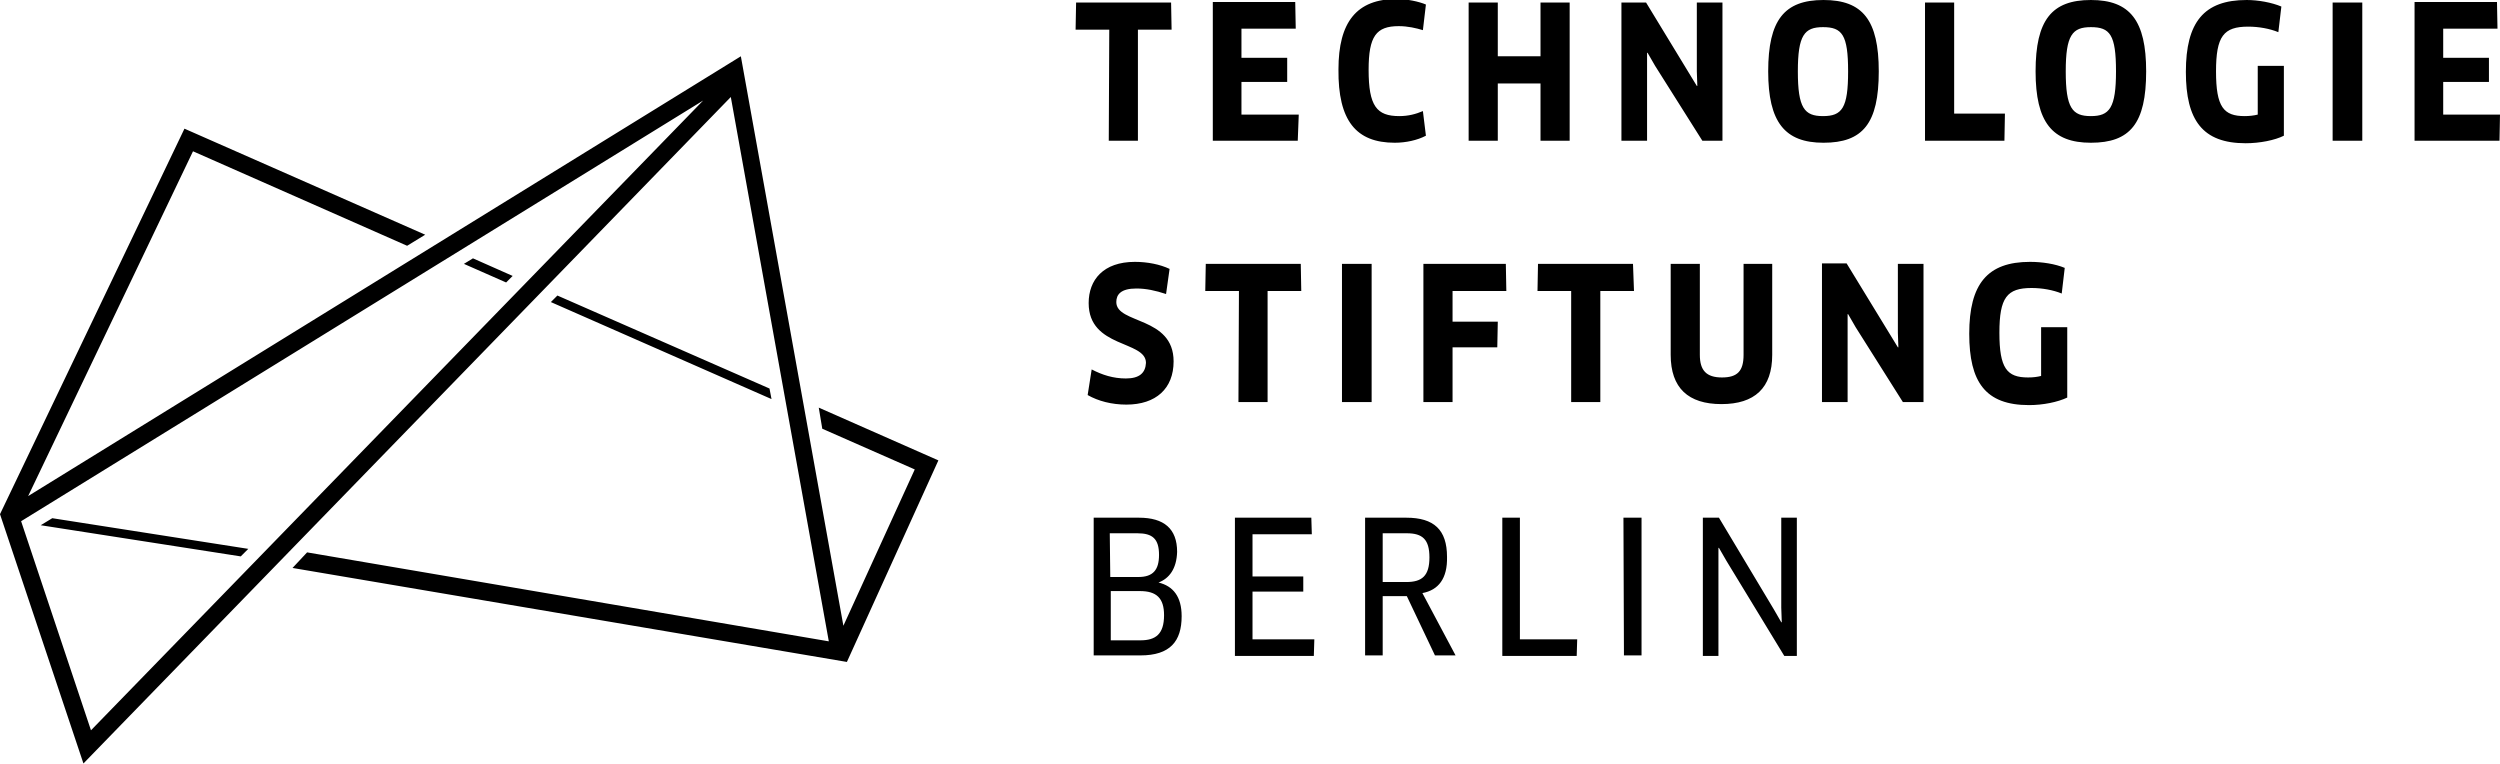
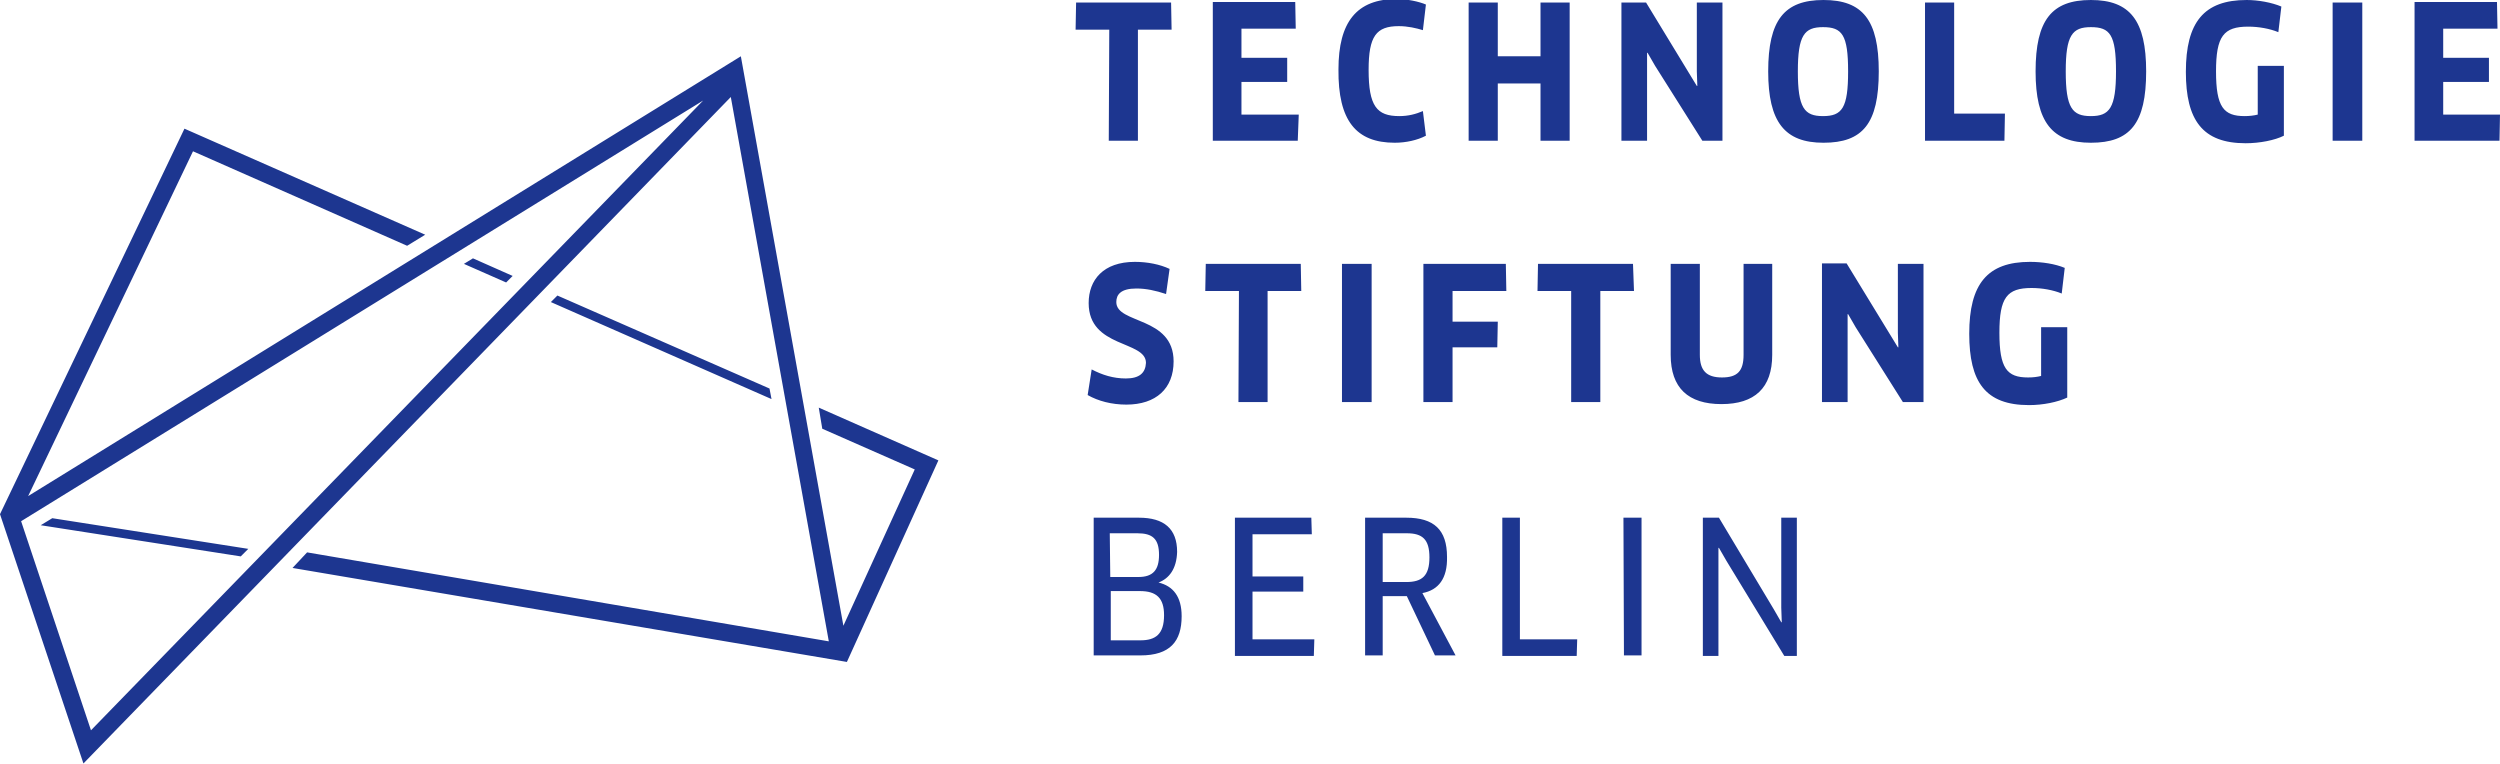
- <svg xmlns="http://www.w3.org/2000/svg" viewBox="0 0 497.4 151.9">
+ <svg xmlns="http://www.w3.org/2000/svg" viewBox="0 0 497.4 151.9" color="#1d3690">
  <path fill="currentColor" d="M302.4 103v24.2h11.4l-.1 3.3h-14.8V103h3.5zm-56.7 0v27.5h15.7l.1-3.3h-12.3v-9.5h10.1v-3h-10.1v-8.4H261l-.1-3.3h-15.2zm38.7 7.9c0-3.6-1.4-4.8-4.5-4.8h-4.8v9.7h4.7c3.1 0 4.6-1.2 4.6-4.9zM283 118l6.6 12.4h-4.1l-5.6-11.8h-4.8v11.8h-3.5V103h8.2c5.5 0 8.1 2.4 8.1 7.8.1 4.3-1.7 6.6-4.9 7.2zm-56.1 9.4c3 0 4.7-1.2 4.7-5 0-3.4-1.5-4.8-4.8-4.8H221v9.8h5.9zm-6-12.6h5.6c2.9 0 4.1-1.4 4.1-4.4 0-3.2-1.3-4.3-4.3-4.3h-5.5l.1 8.7zm9.6 1.1c2.9.7 4.6 2.8 4.6 6.7 0 5-2.3 7.8-8.2 7.8h-9.3V103h9c5 0 7.6 2.2 7.6 6.8-.1 3.4-1.6 5.3-3.7 6.1zm92.6 14.5h3.5V103H323l.1 27.4zm31.3-27.4v17.9l.1 2.9h-.1l-1.5-2.6L342 103h-3.2v27.5h3.1V109h.1l1.5 2.6 11.5 18.9h2.5V103h-3.1zm51.7-28.2c-.8.2-1.6.3-2.6.3-4.2 0-5.7-1.8-5.7-8.9 0-7 1.5-8.9 6.4-8.9 2.1 0 4.3.4 6 1.1l.6-5.1c-1.9-.8-4.5-1.2-6.9-1.2-8.5 0-12.1 4.4-12.1 14.3 0 9.6 3.2 14.2 11.9 14.2 2.8 0 5.7-.6 7.6-1.5v-14h-5.2v9.7zM272.8 52.5H267V80h5.9V52.5h-.1zM246.4 80h5.8V57.9h6.7l-.1-5.4h-18.9l-.1 5.4h6.7l-.1 22.1zM224 75.3c-2.5 0-4.7-.7-6.8-1.8l-.8 5.1c2.1 1.2 4.8 1.9 7.7 1.9 5.9 0 9.4-3.2 9.4-8.6 0-9-11.4-7.4-11.4-11.8 0-1.5.9-2.7 4-2.7 1.9 0 3.8.4 5.9 1.1l.7-5c-1.9-.9-4.4-1.4-6.9-1.4-6.3 0-9.2 3.6-9.2 8.2 0 9 11.4 7.4 11.4 11.9-.1 2-1.3 3.1-4 3.1zm153.6-9.1.1 2.9h-.1l-10.2-16.7h-4.9V80h5.1V62.5h.1l1.5 2.6 9.4 14.9h4.1V52.5h-5.1v13.7zM298 64h-9v-6.1h10.7l-.1-5.4h-16.4V80h5.8V69.1h8.9l.1-5.1zm54.6 6.6V52.5h-5.7v18.1c0 3.2-1.2 4.5-4.3 4.5-3.1 0-4.4-1.4-4.4-4.5V52.5h-5.8v18.1c0 6.6 3.5 9.8 10.1 9.8s10.1-3.2 10.1-9.8zm-27.7-18.1H306l-.1 5.4h6.7V80h5.8V57.9h6.7l-.2-5.4zM342.7 28V.5h-5.1v13.7l.1 2.9h-.1L327.5.5h-4.9V28h5.1V10.5h.1l1.5 2.6 9.4 14.9h4zm-122.1 0h5.8V5.9h6.7L233 .5h-18.9l-.1 5.4h6.7l-.1 22.1zm265.5-5.2v-6.5h9.1v-4.8h-9.1V5.7h10.8l-.1-5.3h-16.4V28h16.9l.1-5.2h-11.3zm-87.2-.2h-10.1V.5H383V28h15.8l.1-5.4zm-100.9-6h8.5V28h5.8V.5h-5.8v10.7H298V.5h-5.8V28h5.8V16.6zm-39.6 6.2H247v-6.5h9.1v-4.8H247V5.7h10.8l-.1-5.3h-16.4V28h16.9l.2-5.2zm109.3-8.6c0-7.3-1.2-8.8-5-8.8-3.7 0-5 1.6-5 8.8 0 7.3 1.3 8.9 5 8.9 3.8 0 5-1.6 5-8.9zm-4.9 14.2c-7.7 0-11-4.1-11-14.2C351.8 4 355 0 362.8 0s11 4 11 14.2c0 10.4-3.2 14.2-11 14.2zm101.3-.4h5.9V.5h-5.9V28zm-186.6.4c2.2 0 4.5-.5 6.2-1.4l-.6-4.9c-1.4.6-2.9 1-4.7 1-4.5 0-6.1-2-6.1-9.2 0-6.7 1.5-8.7 6-8.7 1.8 0 3.5.4 4.8.8l.6-5.1c-1.4-.6-3.8-1.1-5.8-1.1-8 0-11.6 4.6-11.6 14-.1 10.2 3.5 14.6 11.2 14.6zM421 14.2c0-7.3-1.2-8.8-5-8.8-3.7 0-5 1.6-5 8.8 0 7.3 1.3 8.9 5 8.9s5-1.6 5-8.9zm6 0c0 10.4-3.2 14.2-11 14.2-7.7 0-11-4.1-11-14.2C405 4 408.2 0 416 0s11 4.1 11 14.2zm22.2 8.6c-.8.2-1.7.3-2.6.3-4.2 0-5.7-1.8-5.7-8.9 0-7 1.5-8.9 6.4-8.9 2.1 0 4.3.4 6 1.1l.6-5.1C452 .5 449.3 0 447 0c-8.5 0-12.1 4.4-12.1 14.3 0 9.6 3.3 14.2 11.9 14.2 2.8 0 5.8-.6 7.6-1.5V13.1h-5.2v9.7zM8.1 104.5l2.3-1.4 39 6.1-1.5 1.5-39.8-6.2zm102.8-45.7-1.3 1.3 43.9 19.3-.4-2.1-42.2-18.5zm-16.8-7.4-1.8 1.1 8.4 3.7 1.3-1.3-7.9-3.5zm92.6 40.2-18.2 40.1L58.2 113l2.9-3.1 103.8 17.7-19.5-108.3L16.6 151.9 0 102.3l36.7-76.7 47.9 21.1-3.6 2.2-42.6-18.8L5.6 98.7l141.8-87.5 20.4 113.3L182 93.4l-18.4-8.1-.7-4.2 23.8 10.5zM18.1 145.3 139.9 20 4.2 103.7l13.9 41.6z" />
</svg>
